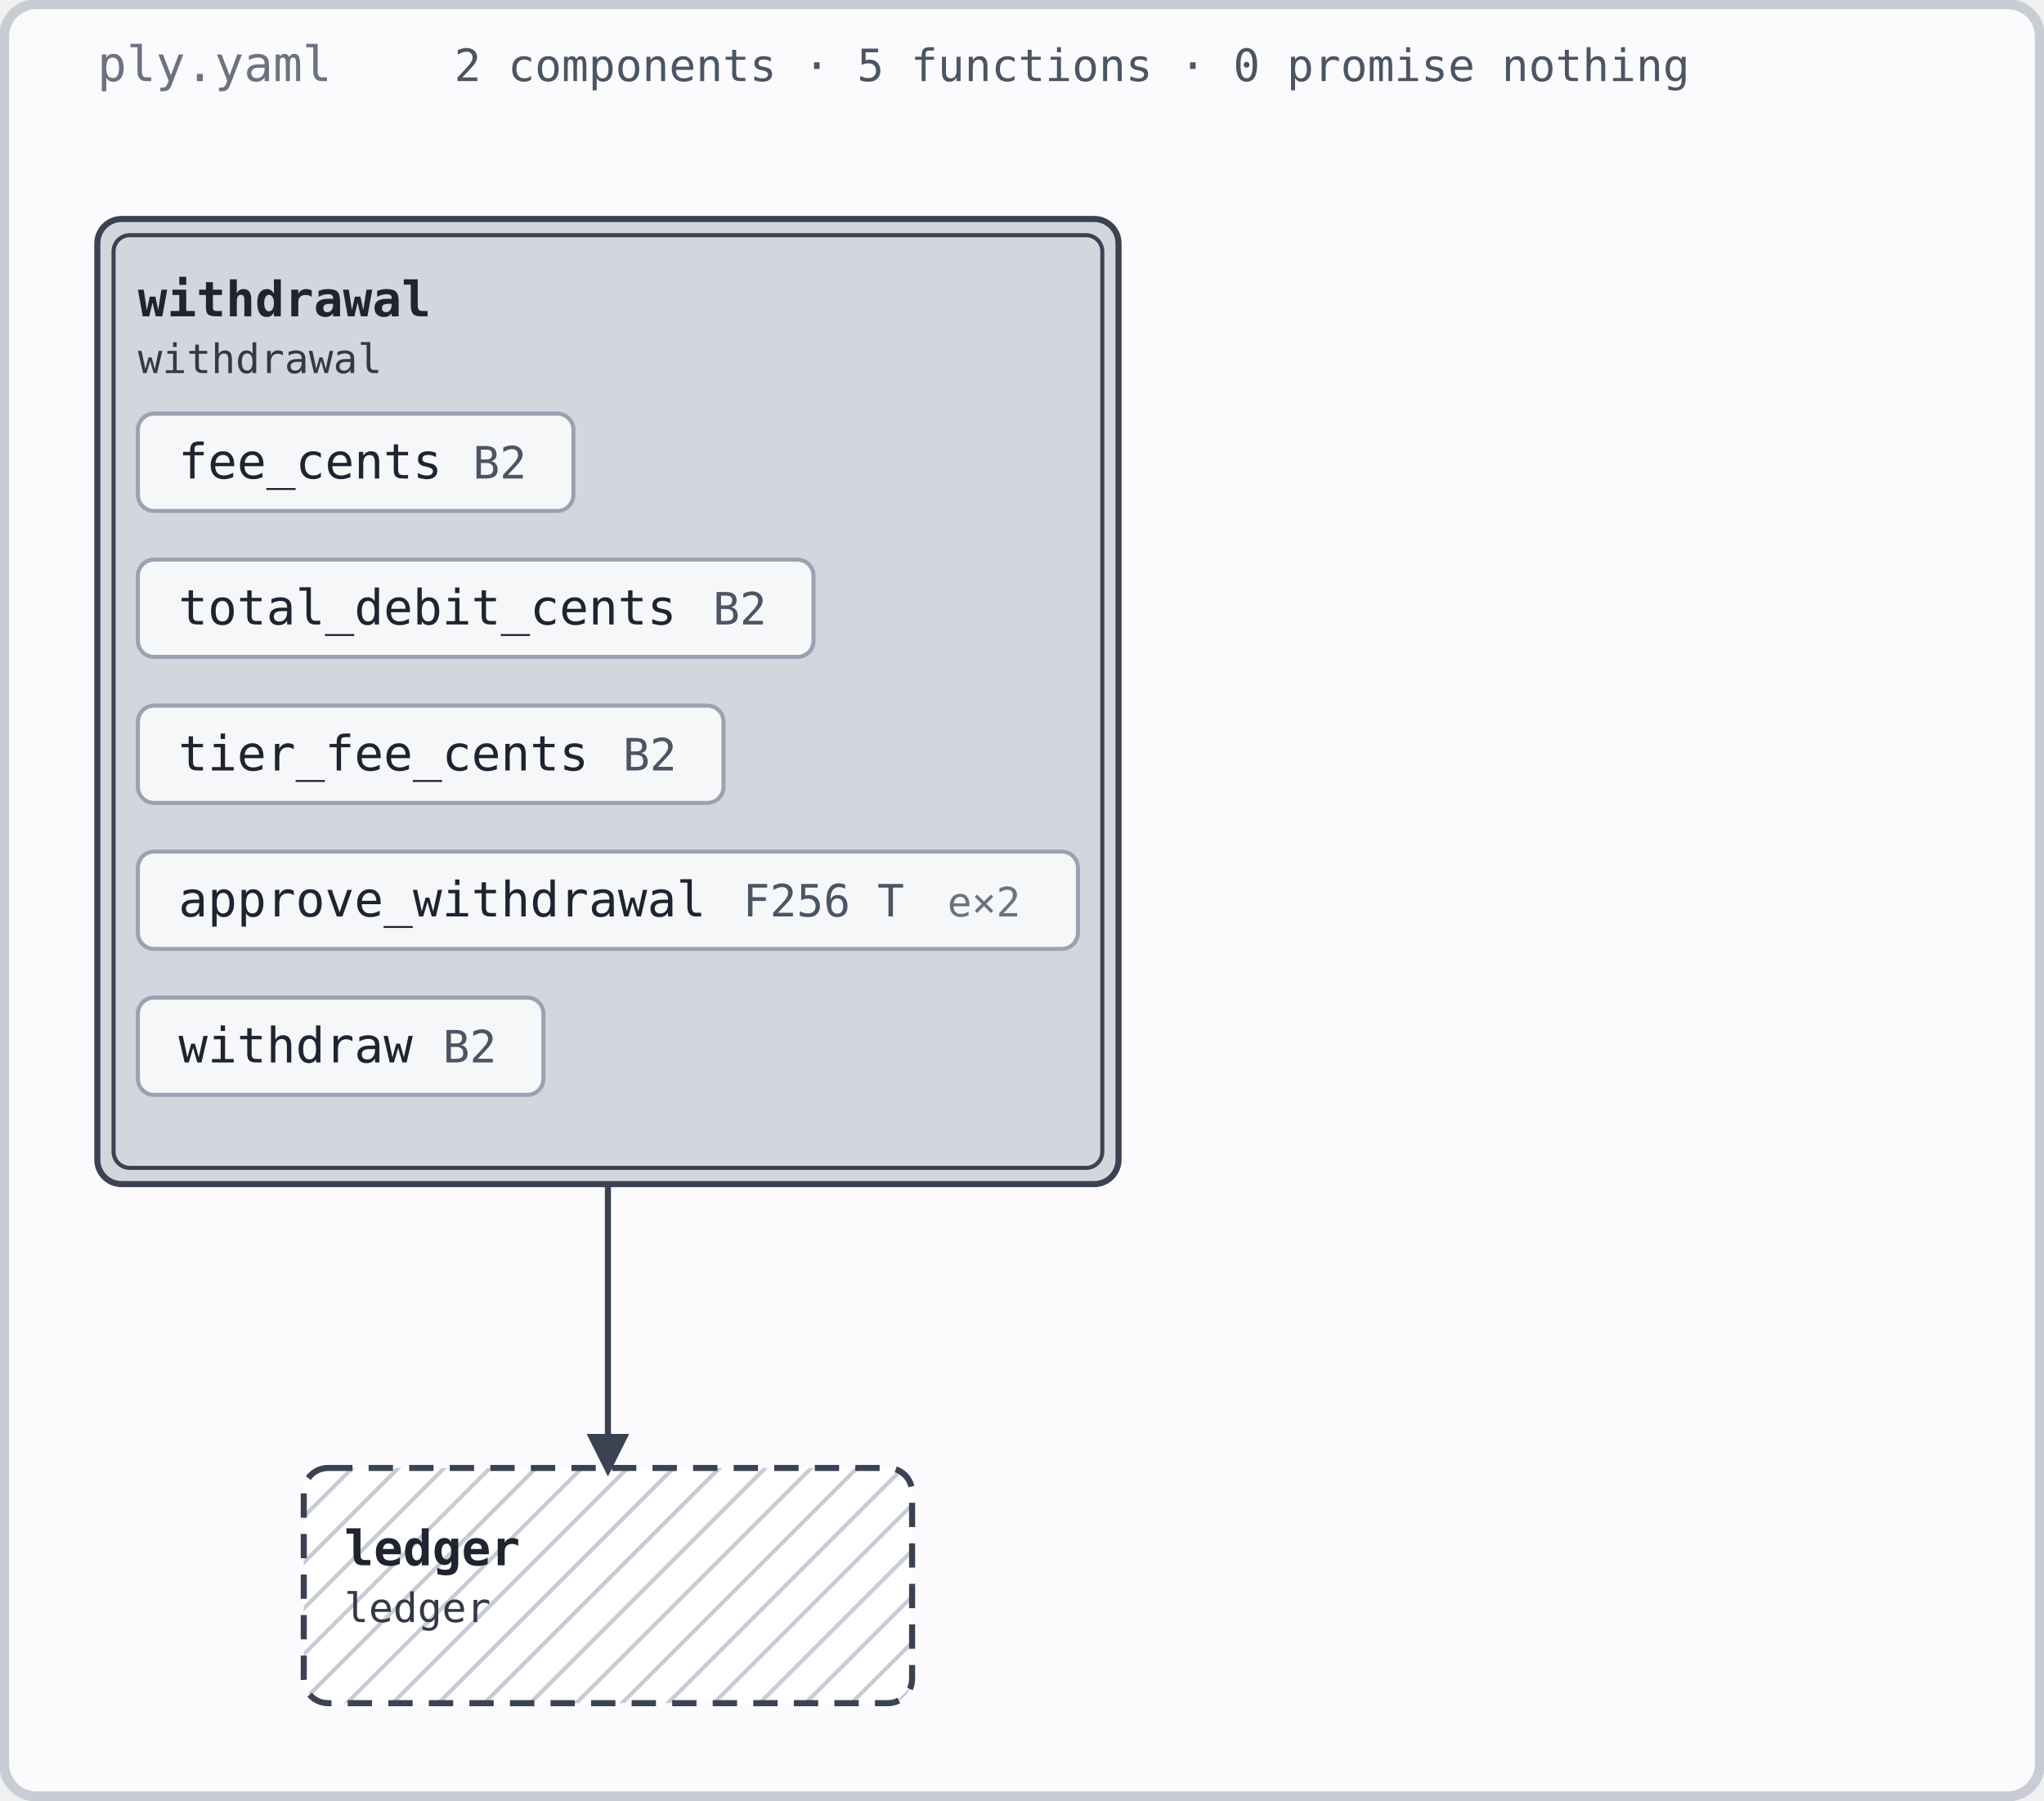
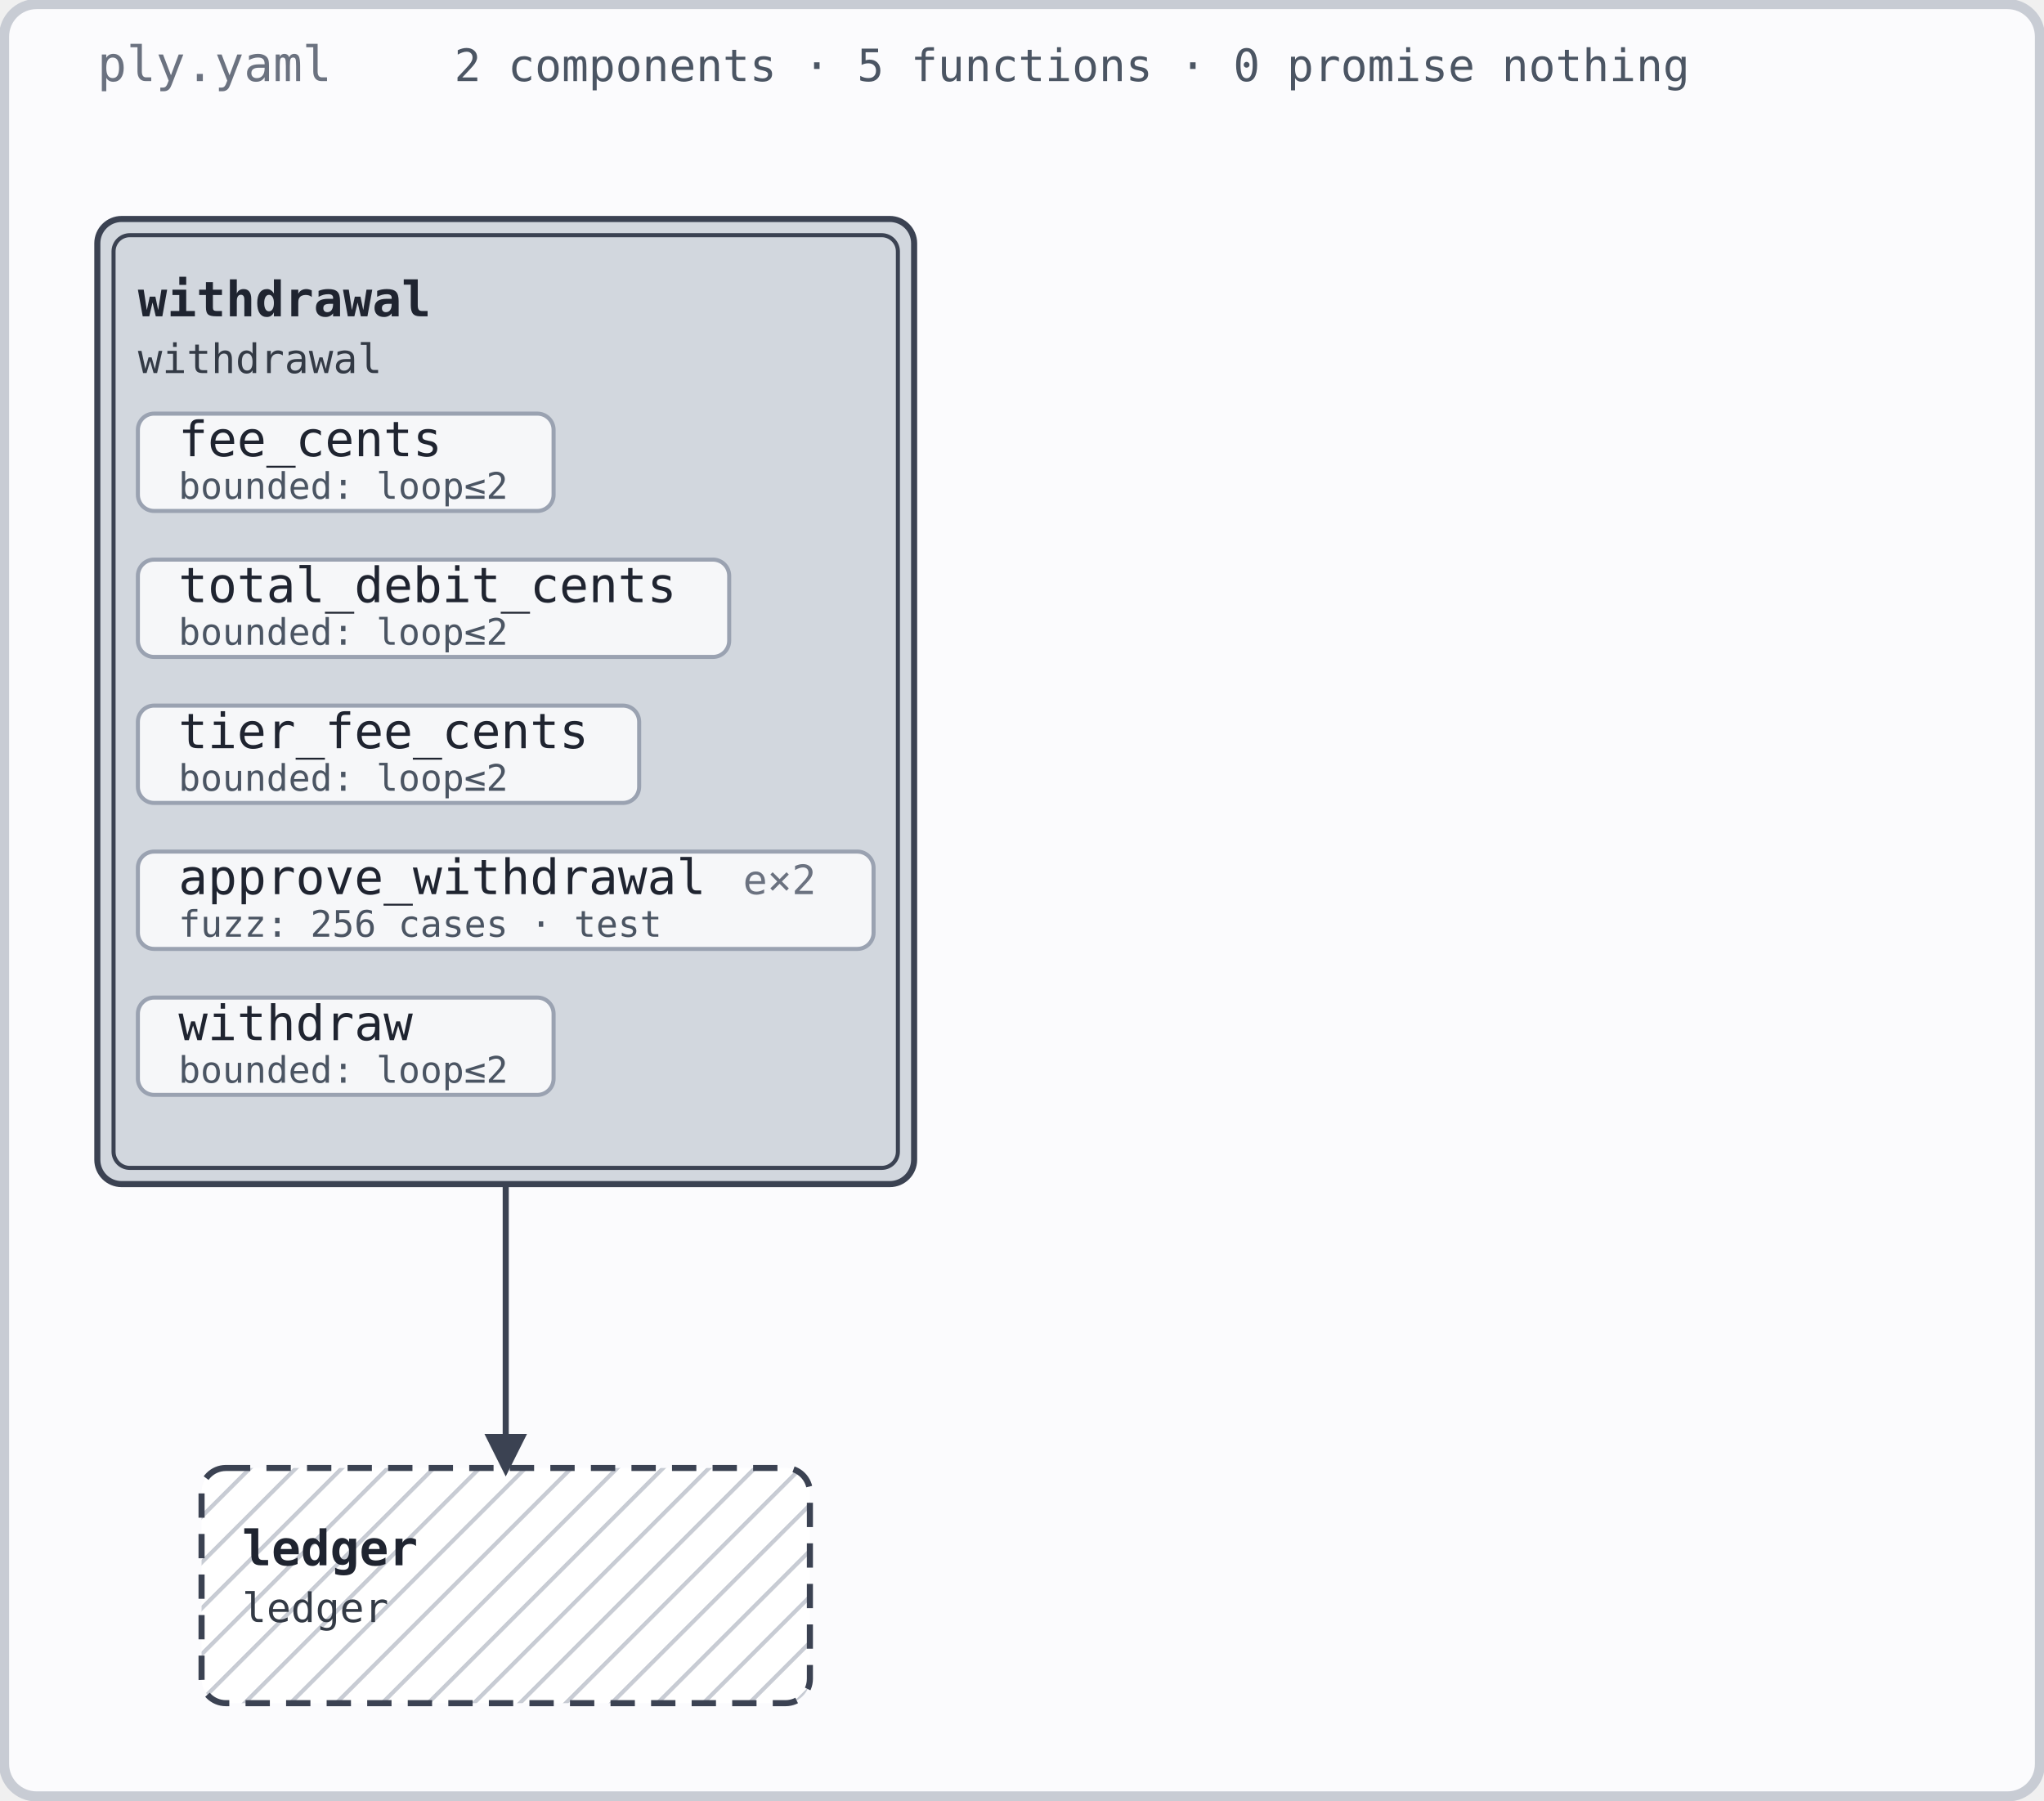
<svg xmlns="http://www.w3.org/2000/svg" width="504.0" height="444.0" viewBox="0 0 504.0 444.0" font-family="monospace" font-size="12">
-   <style>.workspace-frame{fill:#fbfbfd;stroke:#c8ccd4;stroke-width:2.5}.workspace-title{fill:#6b7280}.verdict-strip-text{fill:#4b5563;font-size:11px}.component-box{stroke:#3b4252;stroke-width:1.5}.hollow-box{stroke-dasharray:6 4}.collapsed-stack{stroke:#3b4252;stroke-width:1.5}.pure-seal{fill:none;stroke:#3b4252}.strict-notch{fill:#1f2430}.component-name{fill:#1f2430;font-weight:bold}.component-anchor{fill:#333a45;font-size:10px}.component-owns{fill:#333a45;font-size:10px;font-style:italic}.ceiling-unclaimed{fill:url(#unclaimed-hatch)}.ceiling-tested{fill:#eef0f3}.ceiling-fuzzed{fill:#d2d7de}.ceiling-bounded{fill:#aeb6c2}.ceiling-proved{fill:#8792a3}.contract-mark{fill:#1f2430}.fn-clause{font:11px ui-monospace,SFMono-Regular,Menlo,monospace;fill:#3c4658}.cap-badge rect{fill:#eceef2;stroke:#9aa2b1}.cap-badge text{fill:#4b5563;font-size:10px}.profile-tag rect{fill:#eef2fb;stroke:#5570a8}.profile-tag text{fill:#334b78;font-size:10px}.fn-chip-box{fill:#f6f7f9;stroke:#9aa2b1}.fn-chip-box-synth{fill:#ecdff5;stroke:#9aa2b1}.fn-name{fill:#1f2430}.fn-checks{fill:#4b5563;font-size:11px}.fn-check-with{fill:#6b7280;font-size:10px}.fn-examples{fill:#6b7280;font-size:10px}.fn-shield{fill:none;stroke:#9a7a1f;font-size:13px}.unresolved-pin circle,.registry-pin circle{fill:#fff6d8;stroke:#b08900}.pin-label{fill:#7a5c00;font-size:10px;text-anchor:middle}.edge-line{fill:none;stroke:#3b4252;stroke-width:1.5}.edge-label{fill:#3b4252;font-size:10px;text-anchor:middle}.deny-line{fill:none;stroke:#c9534f;stroke-width:1.5}.deny-bar{stroke:#c9534f;stroke-width:3}.deny-except{fill:#8f2f2c;font-size:10px;text-anchor:middle}.any-node circle{fill:#eceef2;stroke:#9aa2b1}.any-label{fill:#4b5563;text-anchor:middle}.external-box{fill:none;stroke:#3b4252;stroke-width:1.5}#arrow path{fill:#3b4252}@media (prefers-color-scheme: dark){.workspace-frame{fill:#15171c;stroke:#333947}.workspace-title{fill:#8b93a1}.verdict-strip-text{fill:#a3abb9}.component-box,.collapsed-stack,.external-box{stroke:#8891a3}.component-name{fill:#e6e9ef}.component-anchor,.component-owns{fill:#98a0ae}.ceiling-unclaimed{fill:url(#unclaimed-hatch-dark)}.ceiling-tested{fill:#242832}.ceiling-fuzzed{fill:#333947}.ceiling-bounded{fill:#464e60}.ceiling-proved{fill:#5b6479}.contract-mark{fill:#c8cede}.fn-clause{fill:#aab3c4}.cap-badge rect{fill:#252a35;stroke:#6d7686}.cap-badge text{fill:#b6bdca}.profile-tag rect{fill:#1d2532;stroke:#5570a8}.profile-tag text{fill:#9fb6dd}.fn-chip-box{fill:#1c1f27;stroke:#6d7686}.fn-chip-box-synth{fill:#2a2033;stroke:#6d7686}.fn-name{fill:#e6e9ef}.fn-checks{fill:#a3abb9}.fn-check-with,.fn-examples{fill:#8b93a1}.pure-seal,.strict-notch{fill:#c8cede}.pure-seal{fill:none;stroke:#c8cede}.edge-line{stroke:#98a0ae}.edge-label{fill:#a3abb9}.deny-line,.deny-bar{stroke:#e8524b}.deny-except{fill:#e8524b}.any-node circle{fill:#252a35;stroke:#6d7686}.any-label{fill:#a3abb9}.unresolved-pin circle,.registry-pin circle{fill:#2e2814;stroke:#d4a72c}.pin-label{fill:#e3c66b}#arrow path{fill:#98a0ae}}</style>
+   <style>.workspace-frame{fill:#fbfbfd;stroke:#c8ccd4;stroke-width:2.5}.workspace-title{fill:#6b7280}.verdict-strip-text{fill:#4b5563;font-size:11px}.component-box{stroke:#3b4252;stroke-width:1.5}.hollow-box{stroke-dasharray:6 4}.collapsed-stack{stroke:#3b4252;stroke-width:1.5}.pure-seal{fill:none;stroke:#3b4252}.strict-notch{fill:#1f2430}.component-name{fill:#1f2430;font-weight:bold}.component-anchor{fill:#333a45;font-size:10px}.component-owns{fill:#333a45;font-size:10px;font-style:italic}.ceiling-unclaimed{fill:url(#unclaimed-hatch)}.ceiling-tested{fill:#eef0f3}.ceiling-fuzzed{fill:#d2d7de}.ceiling-bounded{fill:#aeb6c2}.ceiling-proved{fill:#8792a3}.contract-mark{fill:#1f2430}.fn-clause{font:11px ui-monospace,SFMono-Regular,Menlo,monospace;fill:#3c4658}.cap-badge rect{fill:#eceef2;stroke:#9aa2b1}.cap-badge text{fill:#4b5563;font-size:10px}.profile-tag rect{fill:#eef2fb;stroke:#5570a8}.profile-tag text{fill:#334b78;font-size:10px}.fn-chip-box{fill:#f6f7f9;stroke:#9aa2b1}.fn-chip-box-synth{fill:#ecdff5;stroke:#9aa2b1}.fn-name{fill:#1f2430}.fn-checks{fill:#4b5563;font-size:9px}.fn-check-with{fill:#6b7280;font-size:10px}.fn-examples{fill:#6b7280;font-size:10px}.fn-shield{fill:none;stroke:#9a7a1f;font-size:13px}.unresolved-pin circle,.registry-pin circle{fill:#fff6d8;stroke:#b08900}.pin-label{fill:#7a5c00;font-size:10px;text-anchor:middle}.edge-line{fill:none;stroke:#3b4252;stroke-width:1.5}.edge-label{fill:#3b4252;font-size:10px;text-anchor:middle}.deny-line{fill:none;stroke:#c9534f;stroke-width:1.5}.deny-bar{stroke:#c9534f;stroke-width:3}.deny-except{fill:#8f2f2c;font-size:10px;text-anchor:middle}.any-node circle{fill:#eceef2;stroke:#9aa2b1}.any-label{fill:#4b5563;text-anchor:middle}.external-box{fill:none;stroke:#3b4252;stroke-width:1.5}#arrow path{fill:#3b4252}@media (prefers-color-scheme: dark){.workspace-frame{fill:#15171c;stroke:#333947}.workspace-title{fill:#8b93a1}.verdict-strip-text{fill:#a3abb9}.component-box,.collapsed-stack,.external-box{stroke:#8891a3}.component-name{fill:#e6e9ef}.component-anchor,.component-owns{fill:#98a0ae}.ceiling-unclaimed{fill:url(#unclaimed-hatch-dark)}.ceiling-tested{fill:#242832}.ceiling-fuzzed{fill:#333947}.ceiling-bounded{fill:#464e60}.ceiling-proved{fill:#5b6479}.contract-mark{fill:#c8cede}.fn-clause{fill:#aab3c4}.cap-badge rect{fill:#252a35;stroke:#6d7686}.cap-badge text{fill:#b6bdca}.profile-tag rect{fill:#1d2532;stroke:#5570a8}.profile-tag text{fill:#9fb6dd}.fn-chip-box{fill:#1c1f27;stroke:#6d7686}.fn-chip-box-synth{fill:#2a2033;stroke:#6d7686}.fn-name{fill:#e6e9ef}.fn-checks{fill:#a3abb9}.fn-check-with,.fn-examples{fill:#8b93a1}.pure-seal,.strict-notch{fill:#c8cede}.pure-seal{fill:none;stroke:#c8cede}.edge-line{stroke:#98a0ae}.edge-label{fill:#a3abb9}.deny-line,.deny-bar{stroke:#e8524b}.deny-except{fill:#e8524b}.any-node circle{fill:#252a35;stroke:#6d7686}.any-label{fill:#a3abb9}.unresolved-pin circle,.registry-pin circle{fill:#2e2814;stroke:#d4a72c}.pin-label{fill:#e3c66b}#arrow path{fill:#98a0ae}}</style>
  <defs>
    <marker id="arrow" viewBox="0 0 10 10" refX="8" refY="5" markerWidth="7" markerHeight="7" orient="auto-start-reverse">
      <path d="M 0 0 L 10 5 L 0 10 z" />
    </marker>
    <pattern id="unclaimed-hatch" patternUnits="userSpaceOnUse" width="8" height="8" patternTransform="rotate(45)">
      <rect width="8" height="8" fill="#fff" />
      <line x1="0" y1="0" x2="0" y2="8" stroke="#c8ccd4" stroke-width="2" />
    </pattern>
    <pattern id="unclaimed-hatch-dark" patternUnits="userSpaceOnUse" width="8" height="8" patternTransform="rotate(45)">
      <rect width="8" height="8" fill="#15171c" />
      <line x1="0" y1="0" x2="0" y2="8" stroke="#4a5262" stroke-width="2" />
    </pattern>
  </defs>
  <rect class="workspace-frame" x="1" y="1" width="502.0" height="442.0" rx="8" />
  <g>
    <text class="workspace-title" x="24.0" y="20">ply.yaml</text>
  </g>
  <g class="verdict-strip">
    <text class="verdict-strip-text" x="112.0" y="20">2 components · 5 functions · 0 promise nothing</text>
  </g>
-   <g transform="translate(74.9,362.0)">
+   <g transform="translate(49.7,362.0)">
    <g class="component" data-name="ledger">
      <rect class="component-box ceiling-unclaimed hollow-box" x="0" y="0" width="150.0" height="58.0" rx="6" />
      <text class="component-name" x="10.0" y="24.0">ledger</text>
      <text class="component-anchor" x="10.0" y="38.0">ledger</text>
    </g>
  </g>
  <g transform="translate(24.0,54.0)">
    <g class="component" data-name="withdrawal">
-       <rect class="component-box ceiling-fuzzed" x="0" y="0" width="251.8" height="238.0" rx="6" />
-       <rect class="pure-seal" x="4" y="4" width="243.8" height="230.0" rx="4" />
+       <rect class="component-box ceiling-fuzzed" x="0" y="0" width="201.4" height="238.0" rx="6" />
+       <rect class="pure-seal" x="4" y="4" width="193.4" height="230.0" rx="4" />
      <text class="component-name" x="10.0" y="24.0">withdrawal</text>
      <text class="component-anchor" x="10.0" y="38.0">withdrawal</text>
      <g transform="translate(10.0,48.0)">
        <g class="fn-chip" data-fn="fee_cents">
-           <rect class="fn-chip-box" x="0" y="0" width="107.4" height="24.0" rx="4" />
-           <text class="fn-name" x="10.0" y="16.0">fee_cents</text>
-           <text class="fn-checks" x="82.6" y="16.0">B2</text>
+           <rect class="fn-chip-box" x="0" y="0" width="102.5" height="24.0" rx="4" />
+           <text class="fn-name" x="10.0" y="10.5">fee_cents</text>
+           <text class="fn-checks" x="10.0" y="21.0">bounded: loop≤2</text>
        </g>
      </g>
      <g transform="translate(10.0,84.0)">
        <g class="fn-chip" data-fn="total_debit_cents">
-           <rect class="fn-chip-box" x="0" y="0" width="166.6" height="24.0" rx="4" />
-           <text class="fn-name" x="10.0" y="16.0">total_debit_cents</text>
-           <text class="fn-checks" x="141.8" y="16.0">B2</text>
+           <rect class="fn-chip-box" x="0" y="0" width="145.8" height="24.0" rx="4" />
+           <text class="fn-name" x="10.0" y="10.5">total_debit_cents</text>
+           <text class="fn-checks" x="10.0" y="21.0">bounded: loop≤2</text>
        </g>
      </g>
      <g transform="translate(10.0,120.0)">
        <g class="fn-chip" data-fn="tier_fee_cents">
-           <rect class="fn-chip-box" x="0" y="0" width="144.4" height="24.0" rx="4" />
-           <text class="fn-name" x="10.0" y="16.0">tier_fee_cents</text>
-           <text class="fn-checks" x="119.6" y="16.0">B2</text>
+           <rect class="fn-chip-box" x="0" y="0" width="123.6" height="24.0" rx="4" />
+           <text class="fn-name" x="10.0" y="10.5">tier_fee_cents</text>
+           <text class="fn-checks" x="10.0" y="21.0">bounded: loop≤2</text>
        </g>
      </g>
      <g transform="translate(10.0,156.0)">
        <g class="fn-chip" data-fn="approve_withdrawal">
-           <rect class="fn-chip-box" x="0" y="0" width="231.8" height="24.0" rx="4" />
-           <text class="fn-name" x="10.0" y="16.0">approve_withdrawal</text>
-           <text class="fn-checks" x="149.2" y="16.0">F256 T</text>
-           <text class="fn-examples" x="199.6" y="16.0">e×2</text>
+           <rect class="fn-chip-box" x="0" y="0" width="181.4" height="24.0" rx="4" />
+           <text class="fn-name" x="10.0" y="10.5">approve_withdrawal</text>
+           <text class="fn-examples" x="149.2" y="10.5">e×2</text>
+           <text class="fn-checks" x="10.0" y="21.0">fuzz: 256 cases · test</text>
        </g>
      </g>
      <g transform="translate(10.0,192.0)">
        <g class="fn-chip" data-fn="withdraw">
-           <rect class="fn-chip-box" x="0" y="0" width="100.0" height="24.0" rx="4" />
-           <text class="fn-name" x="10.0" y="16.0">withdraw</text>
-           <text class="fn-checks" x="75.2" y="16.0">B2</text>
+           <rect class="fn-chip-box" x="0" y="0" width="102.5" height="24.0" rx="4" />
+           <text class="fn-name" x="10.0" y="10.5">withdraw</text>
+           <text class="fn-checks" x="10.0" y="21.0">bounded: loop≤2</text>
        </g>
      </g>
    </g>
  </g>
  <g class="edge-call">
-     <path class="edge-line" d="M 149.9 292.0 L 149.9 362.0" marker-end="url(#arrow)" />
+     <path class="edge-line" d="M 124.7 292.0 L 124.7 362.0" marker-end="url(#arrow)" />
  </g>
</svg>
